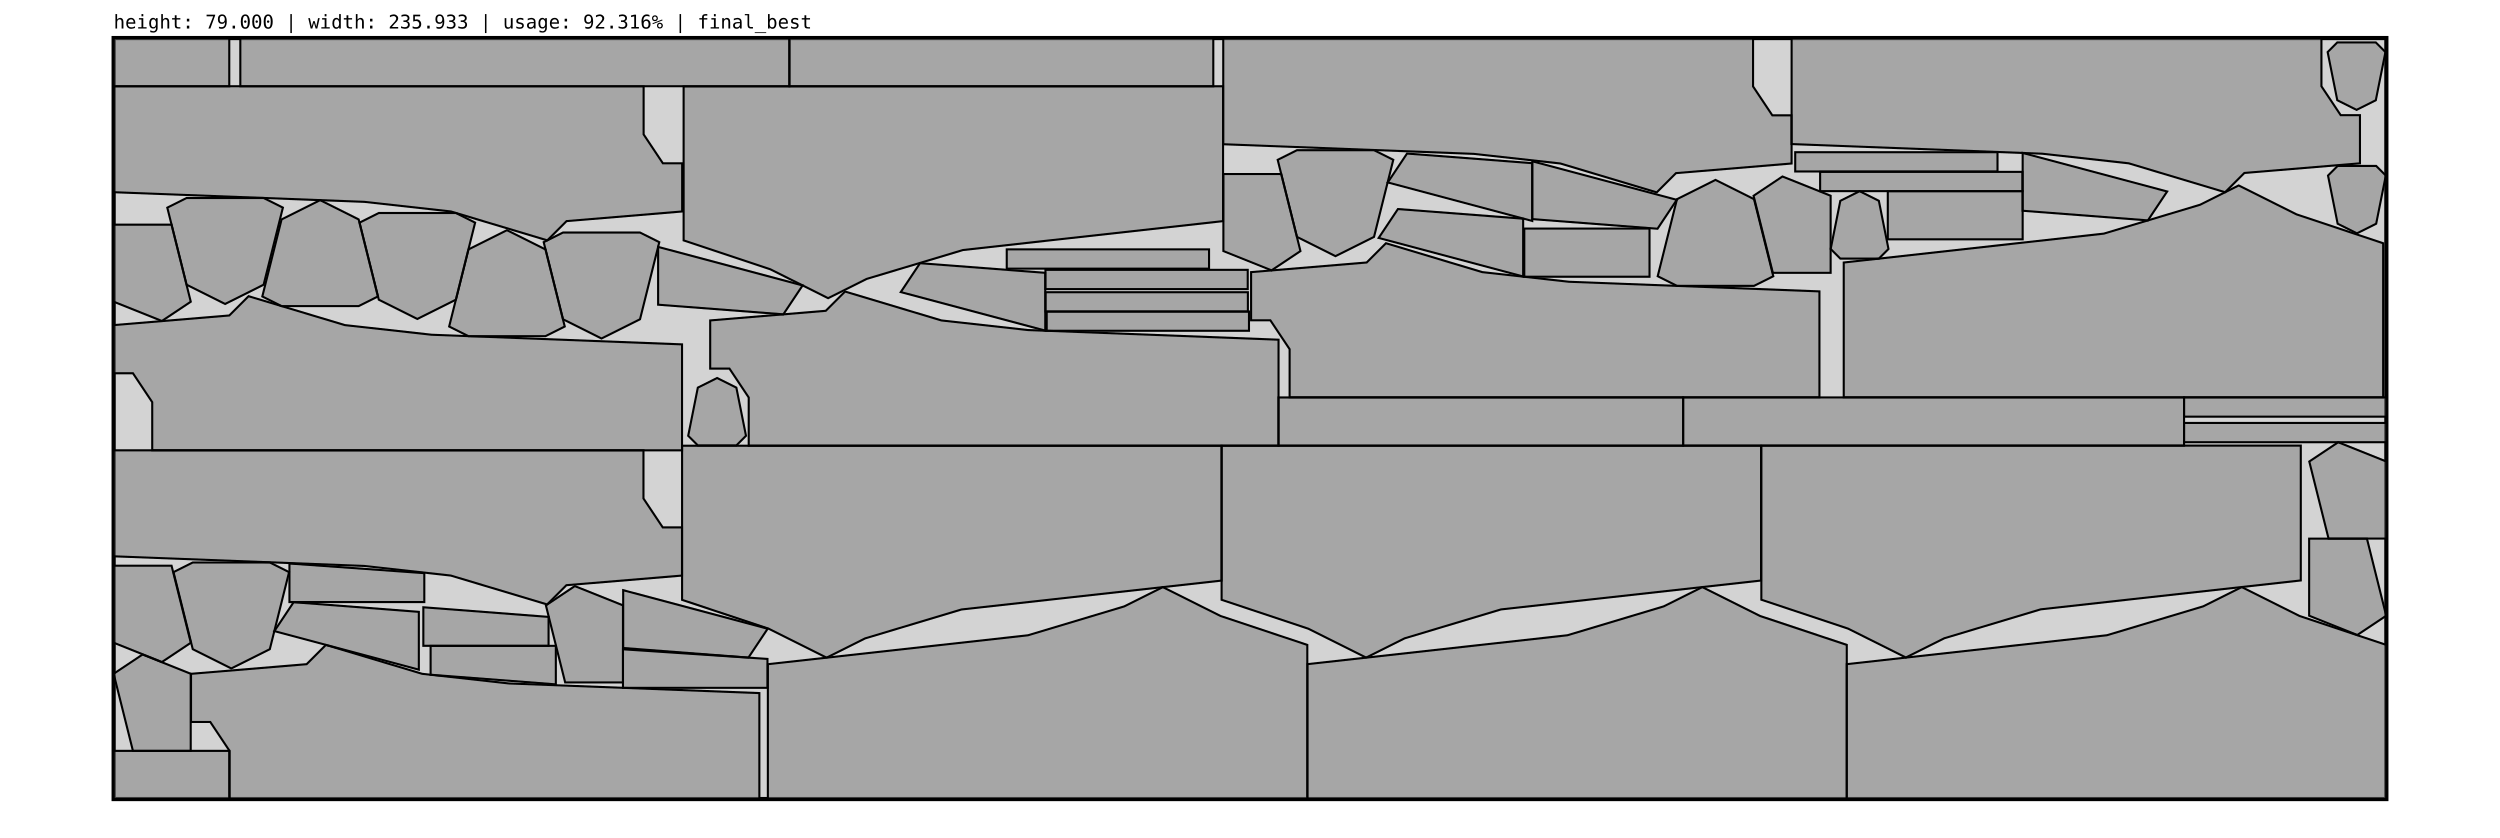
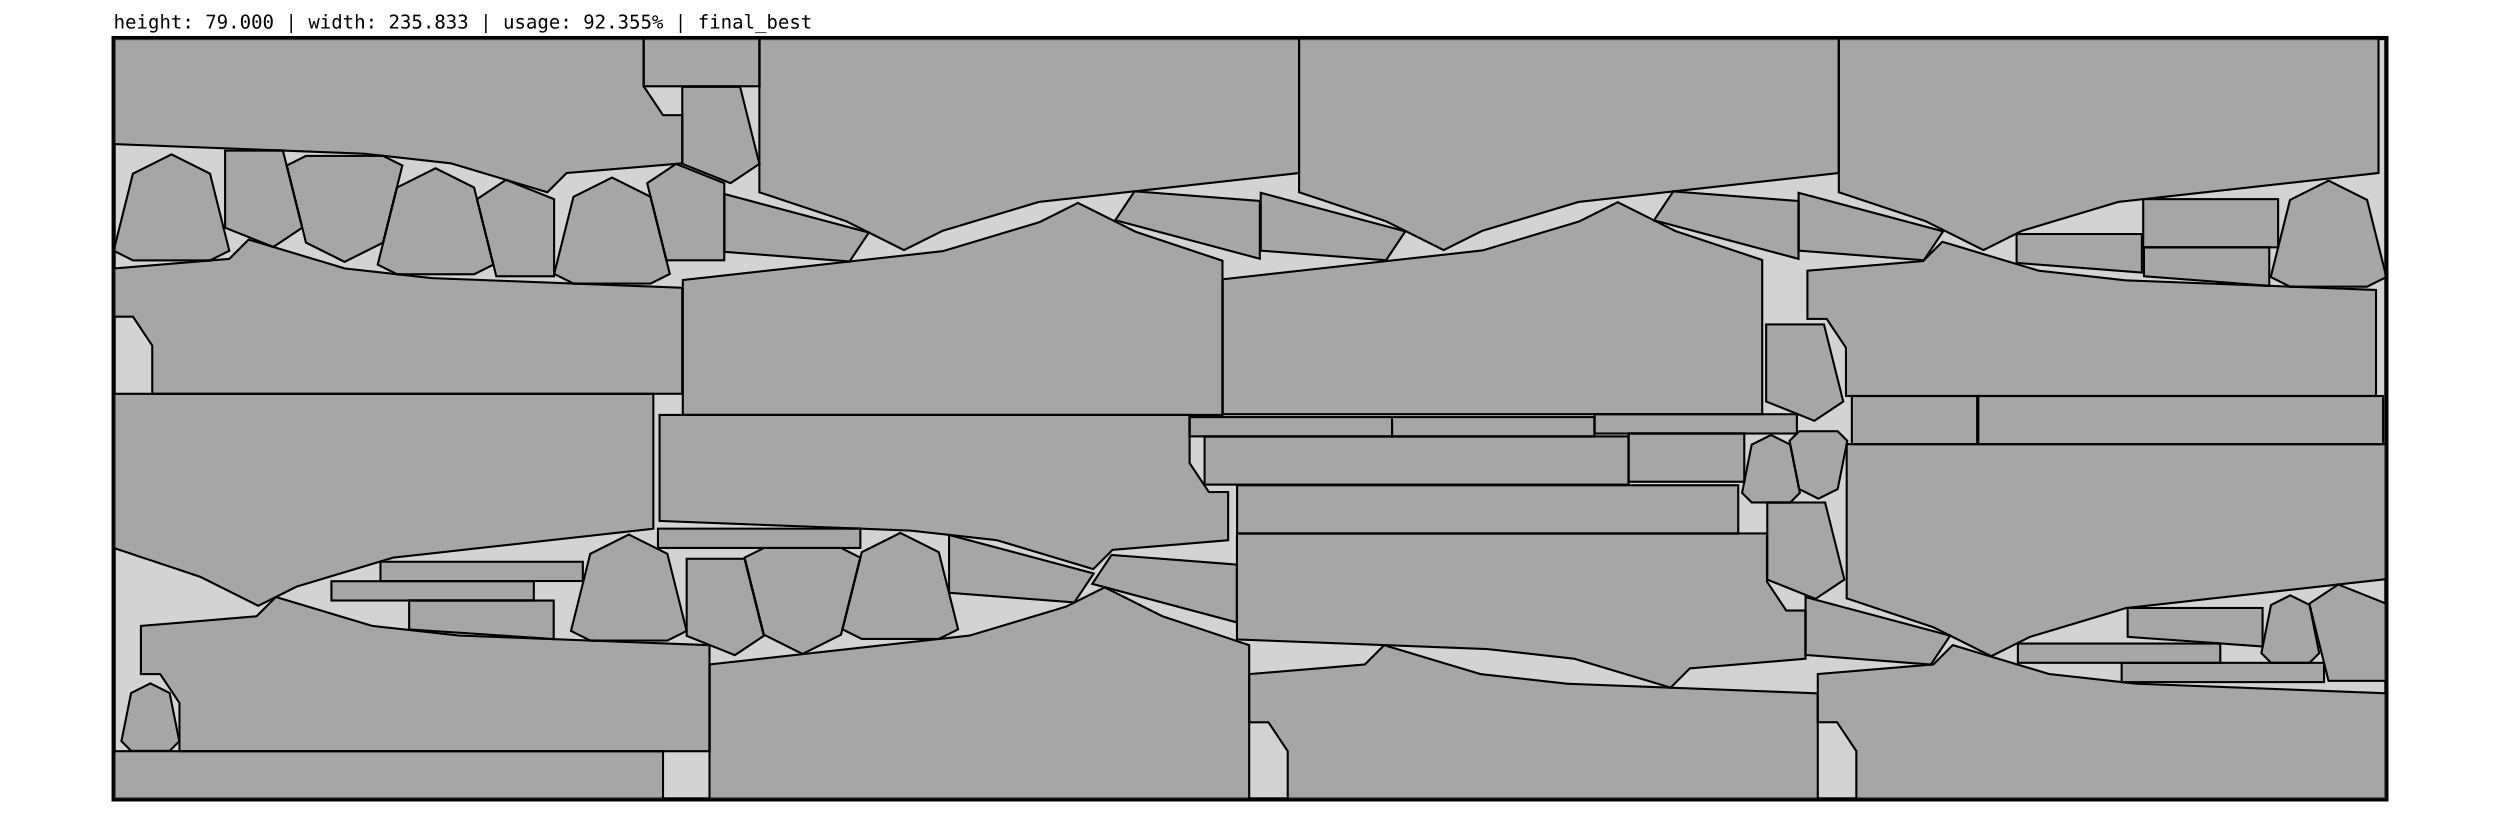
- <svg xmlns="http://www.w3.org/2000/svg" xmlns:xlink="http://www.w3.org/1999/xlink" viewBox="-11.797 -3.95 259.527 86.9">
+ <svg xmlns="http://www.w3.org/2000/svg" xmlns:xlink="http://www.w3.org/1999/xlink" viewBox="-11.792 -3.95 259.416 86.9">
  <g id="bin_0">
-     <path d="M0,0 L235.933,0 L235.933,79 L0,79 z" fill="#D3D3D3" stroke="black" stroke-width="0.435" />
+     <path d="M0,0 L235.833,0 L235.833,79 L0,79 z" fill="#D3D3D3" stroke="black" stroke-width="0.435" />
  </g>
  <g id="items">
    <defs>
      <g id="item_0">
        <path d="M0,0 L12,-1 L14,-3 L24,0 L33,1 L59,2 L59,13 L4,13 L4,8 L2,5 L0,5 z" fill="#7A7A7A" fill-opacity="0.5" fill-rule="nonzero" stroke="black" stroke-width="0.217" />
      </g>
      <g id="item_1">
        <path d="M0,0 L0,-14 L27,-17 L37,-20 L41,-22 L47,-19 L56,-16 L56,0 z" fill="#7A7A7A" fill-opacity="0.5" fill-rule="nonzero" stroke="black" stroke-width="0.217" />
      </g>
      <g id="item_2">
        <path d="M0,0 L57,0 L57,5 L0,5 z" fill="#7A7A7A" fill-opacity="0.5" fill-rule="nonzero" stroke="black" stroke-width="0.217" />
      </g>
      <g id="item_3">
        <path d="M0,0 L52,0 L52,5 L0,5 z" fill="#7A7A7A" fill-opacity="0.5" fill-rule="nonzero" stroke="black" stroke-width="0.217" />
      </g>
      <g id="item_4">
        <path d="M0,0 L44,0 L44,5 L0,5 z" fill="#7A7A7A" fill-opacity="0.5" fill-rule="nonzero" stroke="black" stroke-width="0.217" />
      </g>
      <g id="item_5">
        <path d="M0,0 L42,0 L42,5 L0,5 z" fill="#7A7A7A" fill-opacity="0.5" fill-rule="nonzero" stroke="black" stroke-width="0.217" />
      </g>
      <g id="item_6">
        <path d="M0,0 L21,0 L21,2 L0,2 z" fill="#7A7A7A" fill-opacity="0.5" fill-rule="nonzero" stroke="black" stroke-width="0.217" />
      </g>
      <g id="item_7">
        <path d="M0,0 L15,4 L13,7 L0,6 z" fill="#7A7A7A" fill-opacity="0.5" fill-rule="nonzero" stroke="black" stroke-width="0.217" />
      </g>
      <g id="item_8">
        <path d="M0,0 L15,1 L15,4 L0,4 z" fill="#7A7A7A" fill-opacity="0.5" fill-rule="nonzero" stroke="black" stroke-width="0.217" />
      </g>
      <g id="item_9">
        <path d="M0,0 L14,0 L14,5 L0,5 z" fill="#7A7A7A" fill-opacity="0.5" fill-rule="nonzero" stroke="black" stroke-width="0.217" />
      </g>
      <g id="item_10">
        <path d="M0,0 L14,1 L14,4 L0,4 z" fill="#7A7A7A" fill-opacity="0.5" fill-rule="nonzero" stroke="black" stroke-width="0.217" />
      </g>
      <g id="item_11">
        <path d="M0,0 L13,0 L13,5 L0,5 z" fill="#7A7A7A" fill-opacity="0.5" fill-rule="nonzero" stroke="black" stroke-width="0.217" />
      </g>
      <g id="item_12">
        <path d="M0,0 L13,1 L13,4 L0,4 z" fill="#7A7A7A" fill-opacity="0.5" fill-rule="nonzero" stroke="black" stroke-width="0.217" />
      </g>
      <g id="item_13">
        <path d="M0,0 L12,0 L12,5 L0,5 z" fill="#7A7A7A" fill-opacity="0.5" fill-rule="nonzero" stroke="black" stroke-width="0.217" />
      </g>
      <g id="item_14">
        <path d="M0,0 L4,2 L6,10 L4,11 L-4,11 L-6,10 L-4,2 z" fill="#7A7A7A" fill-opacity="0.5" fill-rule="nonzero" stroke="black" stroke-width="0.217" />
      </g>
      <g id="item_15">
        <path d="M0,0 L3,-2 L8,0 L8,8 L2,8 z" fill="#7A7A7A" fill-opacity="0.5" fill-rule="nonzero" stroke="black" stroke-width="0.217" />
      </g>
      <g id="item_16">
        <path d="M0,0 L2,1 L3,6 L2,7 L-2,7 L-3,6 L-2,1 z" fill="#7A7A7A" fill-opacity="0.5" fill-rule="nonzero" stroke="black" stroke-width="0.217" />
      </g>
    </defs>
-     <use transform="translate(171.0193 42.31576), rotate(-180)" xlink:href="#item_1">
+     <use transform="translate(115.0668 39.03051), rotate(0)" xlink:href="#item_1">
</use>
-     <use transform="translate(115.1701 5.004608), rotate(-180)" xlink:href="#item_1">
+     <use transform="translate(123.0065 0.00320816), rotate(-180)" xlink:href="#item_1">
</use>
-     <use transform="translate(115.0103 42.32207), rotate(-180)" xlink:href="#item_1">
+     <use transform="translate(56.00195 36.91215), rotate(-180)" xlink:href="#item_1">
</use>
-     <use transform="translate(123.9185 78.99668), rotate(0)" xlink:href="#item_1">
+     <use transform="translate(179.0103 0.002164841), rotate(-180)" xlink:href="#item_1">
</use>
-     <use transform="translate(179.9195 78.99553), rotate(0)" xlink:href="#item_1">
+     <use transform="translate(59.05981 39.10609), rotate(0)" xlink:href="#item_1">
</use>
-     <use transform="translate(227.0497 42.30693), rotate(-180)" xlink:href="#item_1">
+     <use transform="translate(235.8323 42.14069), rotate(-180)" xlink:href="#item_1">
</use>
-     <use transform="translate(179.6024 37.3025), rotate(0)" xlink:href="#item_1">
+     <use transform="translate(235.0187 0.00009441376), rotate(-180)" xlink:href="#item_1">
</use>
-     <use transform="translate(67.91516 78.9996), rotate(0)" xlink:href="#item_1">
+     <use transform="translate(61.83093 78.99828), rotate(0)" xlink:href="#item_1">
</use>
-     <use transform="translate(8.032732 65.9999), rotate(0)" xlink:href="#item_0">
+     <use transform="translate(59.0057 13.00066), rotate(-180)" xlink:href="#item_0">
</use>
-     <use transform="translate(0.005296707 29.79946), rotate(0)" xlink:href="#item_0">
+     <use transform="translate(115.6492 52.10618), rotate(-180)" xlink:href="#item_0">
</use>
-     <use transform="translate(174.1892 13.02281), rotate(-180)" xlink:href="#item_0">
+     <use transform="translate(175.758 24.14011), rotate(0)" xlink:href="#item_0">
</use>
-     <use transform="translate(233.1924 13.00572), rotate(-180)" xlink:href="#item_0">
+     <use transform="translate(117.8323 65.99912), rotate(0)" xlink:href="#item_0">
</use>
-     <use transform="translate(59.01798 18.00353), rotate(-180)" xlink:href="#item_0">
+     <use transform="translate(176.8329 65.99221), rotate(0)" xlink:href="#item_0">
</use>
-     <use transform="translate(118.0795 24.29938), rotate(0)" xlink:href="#item_0">
+     <use transform="translate(175.5612 64.40394), rotate(-180)" xlink:href="#item_0">
</use>
-     <use transform="translate(59.00198 55.79989), rotate(-180)" xlink:href="#item_0">
+     <use transform="translate(2.830429 60.99846), rotate(0)" xlink:href="#item_0">
</use>
-     <use transform="translate(61.92835 29.3145), rotate(0)" xlink:href="#item_0">
+     <use transform="translate(0.005428314 23.9105), rotate(0)" xlink:href="#item_0">
</use>
-     <use transform="translate(70.1516 5.000028), rotate(-180)" xlink:href="#item_2">
+     <use transform="translate(57.00812 78.99951), rotate(-180)" xlink:href="#item_2">
</use>
-     <use transform="translate(214.9318 42.30674), rotate(-180)" xlink:href="#item_3">
+     <use transform="translate(168.5775 51.40385), rotate(-180)" xlink:href="#item_3">
</use>
-     <use transform="translate(70.15585 0.0004677772), rotate(0)" xlink:href="#item_4">
+     <use transform="translate(157.2045 46.3345), rotate(-180)" xlink:href="#item_4">
</use>
-     <use transform="translate(162.9289 42.31132), rotate(-180)" xlink:href="#item_5">
+     <use transform="translate(235.4923 42.14048), rotate(-180)" xlink:href="#item_5">
</use>
-     <use transform="translate(126.8408 22.64191), rotate(-180)" xlink:href="#item_14">
+     <use transform="translate(23.95774 23.22546), rotate(-180)" xlink:href="#item_14">
</use>
-     <use transform="translate(166.29 14.72566), rotate(0)" xlink:href="#item_14">
+     <use transform="translate(229.833 14.79592), rotate(0)" xlink:href="#item_14">
</use>
-     <use transform="translate(50.64438 31.19037), rotate(-180)" xlink:href="#item_14">
+     <use transform="translate(51.71326 14.47453), rotate(0)" xlink:href="#item_14">
</use>
-     <use transform="translate(11.56994 27.60482), rotate(-180)" xlink:href="#item_14">
+     <use transform="translate(81.62531 51.35064), rotate(0)" xlink:href="#item_14">
</use>
-     <use transform="translate(40.83035 19.9458), rotate(0)" xlink:href="#item_14">
+     <use transform="translate(71.47567 63.91149), rotate(-180)" xlink:href="#item_14">
</use>
-     <use transform="translate(31.52567 29.1619), rotate(-180)" xlink:href="#item_14">
+     <use transform="translate(6.000722 12.06927), rotate(0)" xlink:href="#item_14">
</use>
-     <use transform="translate(21.43394 16.82763), rotate(0)" xlink:href="#item_14">
+     <use transform="translate(53.45697 51.51916), rotate(0)" xlink:href="#item_14">
</use>
-     <use transform="translate(12.21292 65.44235), rotate(-180)" xlink:href="#item_14">
+     <use transform="translate(33.40083 13.50979), rotate(0)" xlink:href="#item_14">
</use>
-     <use transform="translate(184.1765 15.89407), rotate(0)" xlink:href="#item_9">
+     <use transform="translate(210.6008 16.71363), rotate(0)" xlink:href="#item_9">
</use>
-     <use transform="translate(52.89581 57.31857), rotate(0)" xlink:href="#item_7">
+     <use transform="translate(119.0319 16.05851), rotate(0)" xlink:href="#item_7">
</use>
-     <use transform="translate(96.71214 30.37179), rotate(-180)" xlink:href="#item_7">
+     <use transform="translate(116.5489 60.63638), rotate(-180)" xlink:href="#item_7">
</use>
-     <use transform="translate(31.68275 65.56621), rotate(-180)" xlink:href="#item_7">
+     <use transform="translate(118.9345 22.9028), rotate(-180)" xlink:href="#item_7">
</use>
-     <use transform="translate(56.52217 21.68123), rotate(0)" xlink:href="#item_7">
+     <use transform="translate(86.68974 51.56119), rotate(0)" xlink:href="#item_7">
</use>
-     <use transform="translate(146.3228 24.75165), rotate(-180)" xlink:href="#item_7">
+     <use transform="translate(174.8382 16.0568), rotate(0)" xlink:href="#item_7">
</use>
-     <use transform="translate(147.267 18.99021), rotate(-180)" xlink:href="#item_7">
+     <use transform="translate(63.36303 16.1824), rotate(0)" xlink:href="#item_7">
</use>
-     <use transform="translate(198.1773 11.92837), rotate(0)" xlink:href="#item_7">
+     <use transform="translate(174.8356 22.91322), rotate(-180)" xlink:href="#item_7">
</use>
-     <use transform="translate(147.2718 12.79494), rotate(0)" xlink:href="#item_7">
+     <use transform="translate(175.5658 58.01001), rotate(0)" xlink:href="#item_7">
</use>
-     <use transform="translate(159.4401 24.77706), rotate(-180)" xlink:href="#item_11">
+     <use transform="translate(193.3668 42.14052), rotate(-180)" xlink:href="#item_11">
</use>
-     <use transform="translate(214.9332 37.30417), rotate(0)" xlink:href="#item_6">
+     <use transform="translate(229.364 66.82863), rotate(-180)" xlink:href="#item_6">
</use>
-     <use transform="translate(214.9326 39.95612), rotate(0)" xlink:href="#item_6">
+     <use transform="translate(22.60015 56.36216), rotate(0)" xlink:href="#item_6">
</use>
-     <use transform="translate(96.86086 28.38778), rotate(0)" xlink:href="#item_6">
+     <use transform="translate(174.6661 41.03186), rotate(-180)" xlink:href="#item_6">
</use>
-     <use transform="translate(174.5655 11.85078), rotate(0)" xlink:href="#item_6">
+     <use transform="translate(197.5973 62.82752), rotate(0)" xlink:href="#item_6">
</use>
-     <use transform="translate(113.7147 23.93556), rotate(-180)" xlink:href="#item_6">
+     <use transform="translate(56.48264 50.90758), rotate(0)" xlink:href="#item_6">
</use>
-     <use transform="translate(96.73061 24.06247), rotate(0)" xlink:href="#item_6">
+     <use transform="translate(111.6552 39.3297), rotate(0)" xlink:href="#item_6">
</use>
-     <use transform="translate(177.1517 13.89224), rotate(0)" xlink:href="#item_6">
+     <use transform="translate(48.6867 56.34061), rotate(-180)" xlink:href="#item_6">
</use>
-     <use transform="translate(96.74612 26.38539), rotate(0)" xlink:href="#item_6">
+     <use transform="translate(153.6555 41.33124), rotate(-180)" xlink:href="#item_6">
</use>
-     <use transform="translate(52.87397 63.45312), rotate(0)" xlink:href="#item_8">
+     <use transform="translate(45.66346 62.36409), rotate(-180)" xlink:href="#item_8">
</use>
-     <use transform="translate(0.003202438 0.002366543), rotate(0)" xlink:href="#item_13">
+     <use transform="translate(67.00644 5.000599), rotate(-180)" xlink:href="#item_13">
</use>
-     <use transform="translate(12.00382 78.99949), rotate(-180)" xlink:href="#item_13">
+     <use transform="translate(169.2056 46.03673), rotate(-180)" xlink:href="#item_13">
</use>
-     <use transform="translate(235.9168 59.96782), rotate(-180)" xlink:href="#item_15">
+     <use transform="translate(19.56643 19.67875), rotate(-180)" xlink:href="#item_15">
</use>
-     <use transform="translate(123.2032 22.11508), rotate(-180)" xlink:href="#item_15">
+     <use transform="translate(179.5928 56.19218), rotate(-180)" xlink:href="#item_15">
</use>
-     <use transform="translate(170.2424 16.37163), rotate(0)" xlink:href="#item_15">
+     <use transform="translate(55.36298 15.05915), rotate(0)" xlink:href="#item_15">
</use>
-     <use transform="translate(227.9317 43.9606), rotate(0)" xlink:href="#item_15">
+     <use transform="translate(227.8326 58.69864), rotate(0)" xlink:href="#item_15">
</use>
-     <use transform="translate(0.001173496 65.99513), rotate(0)" xlink:href="#item_15">
+     <use transform="translate(179.4744 37.7151), rotate(-180)" xlink:href="#item_15">
</use>
-     <use transform="translate(44.87354 58.89339), rotate(0)" xlink:href="#item_15">
+     <use transform="translate(67.46199 62.03258), rotate(-180)" xlink:href="#item_15">
</use>
-     <use transform="translate(8.007091 27.37195), rotate(-180)" xlink:href="#item_15">
+     <use transform="translate(37.70561 16.7176), rotate(0)" xlink:href="#item_15">
</use>
-     <use transform="translate(8.011904 62.77476), rotate(-180)" xlink:href="#item_15">
+     <use transform="translate(67.0059 13.05722), rotate(-180)" xlink:href="#item_15">
</use>
-     <use transform="translate(18.2505 54.54973), rotate(0)" xlink:href="#item_10">
+     <use transform="translate(222.9871 63.13473), rotate(-180)" xlink:href="#item_10">
</use>
-     <use transform="translate(45.90483 67.09482), rotate(-180)" xlink:href="#item_12">
+     <use transform="translate(223.6812 25.71375), rotate(-180)" xlink:href="#item_12">
</use>
-     <use transform="translate(32.15002 59.09079), rotate(0)" xlink:href="#item_12">
+     <use transform="translate(210.4618 24.33385), rotate(-180)" xlink:href="#item_12">
</use>
-     <use transform="translate(62.64539 35.28949), rotate(0)" xlink:href="#item_16">
+     <use transform="translate(3.809733 66.96306), rotate(0)" xlink:href="#item_16">
</use>
-     <use transform="translate(232.8754 20.27455), rotate(-180)" xlink:href="#item_16">
+     <use transform="translate(225.8629 57.8255), rotate(0)" xlink:href="#item_16">
</use>
-     <use transform="translate(232.8378 7.455508), rotate(-180)" xlink:href="#item_16">
+     <use transform="translate(171.9765 41.18824), rotate(0)" xlink:href="#item_16">
</use>
-     <use transform="translate(181.2482 15.89666), rotate(0)" xlink:href="#item_16">
+     <use transform="translate(176.8994 47.79871), rotate(-180)" xlink:href="#item_16">
</use>
  </g>
  <g id="quality_zones" />
  <g id="optionals">
    <g id="overlap_lines" transform="translate(0 0), rotate(0)" />
  </g>
  <text font-family="monospace" font-size="1.975" font-weight="500" x="0" y="-0.988">
- height: 79.000 | width: 235.933 | usage: 92.316% | final_best
+ height: 79.000 | width: 235.833 | usage: 92.355% | final_best
</text>
</svg>
